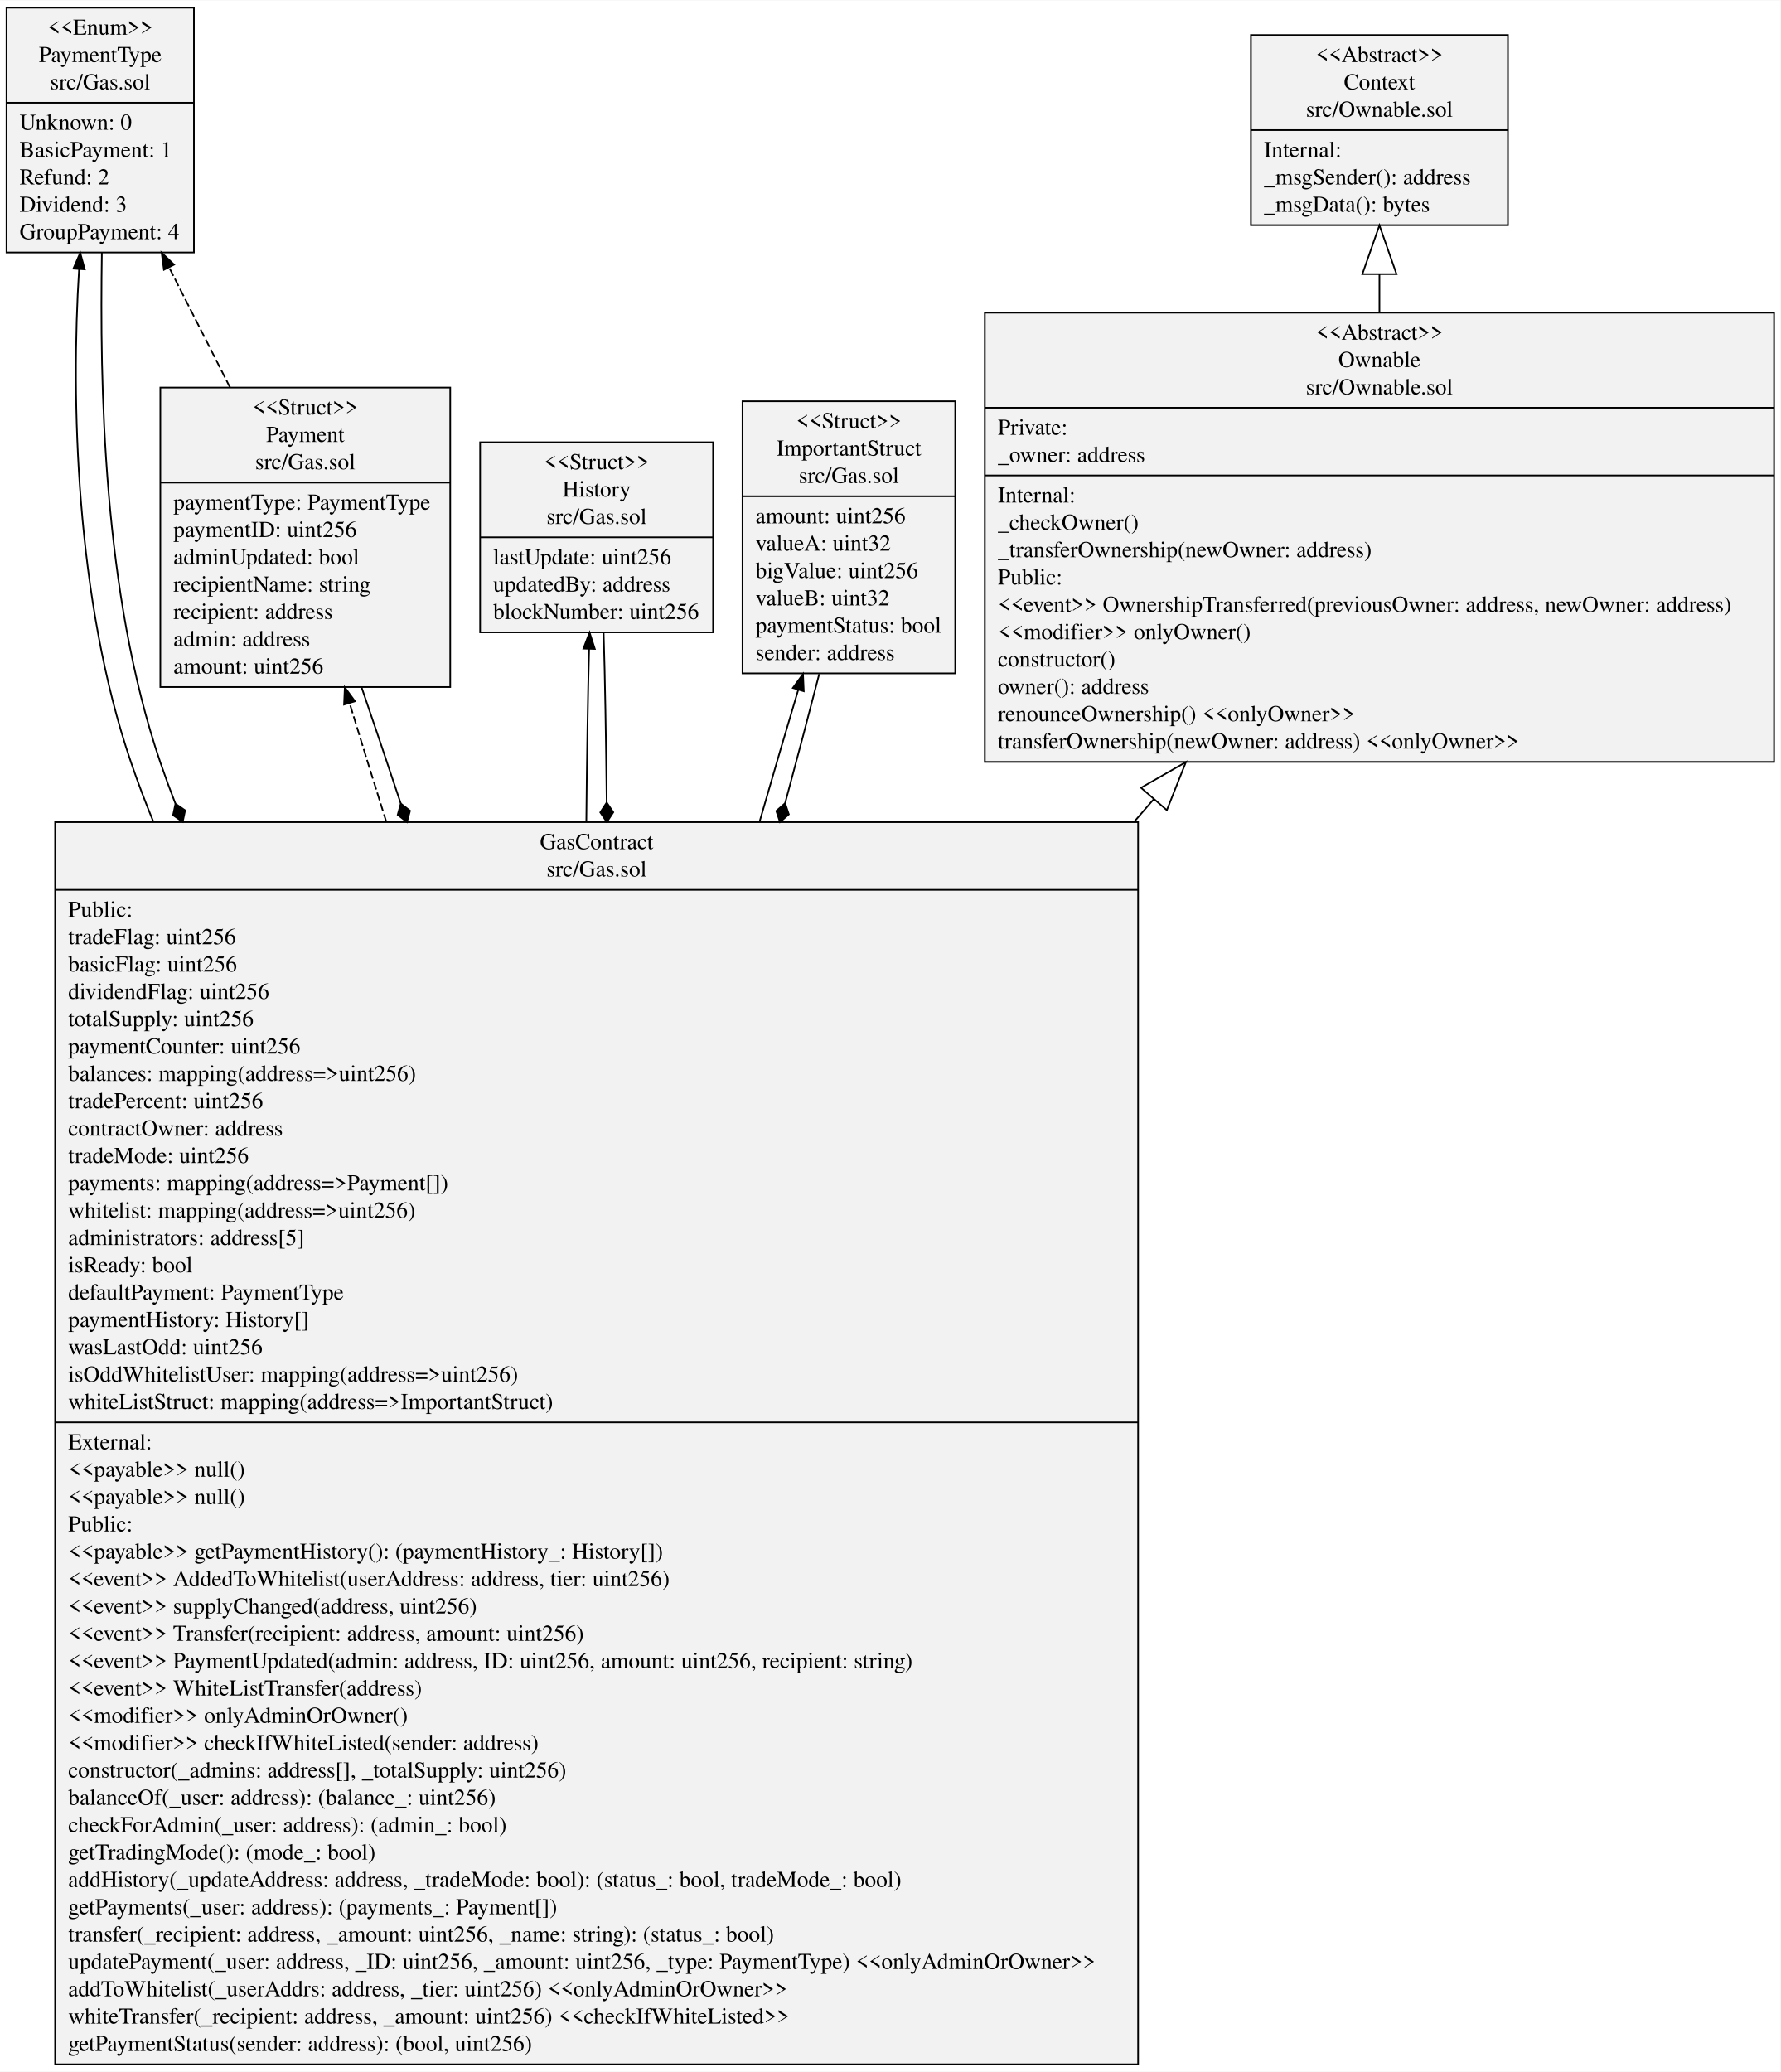
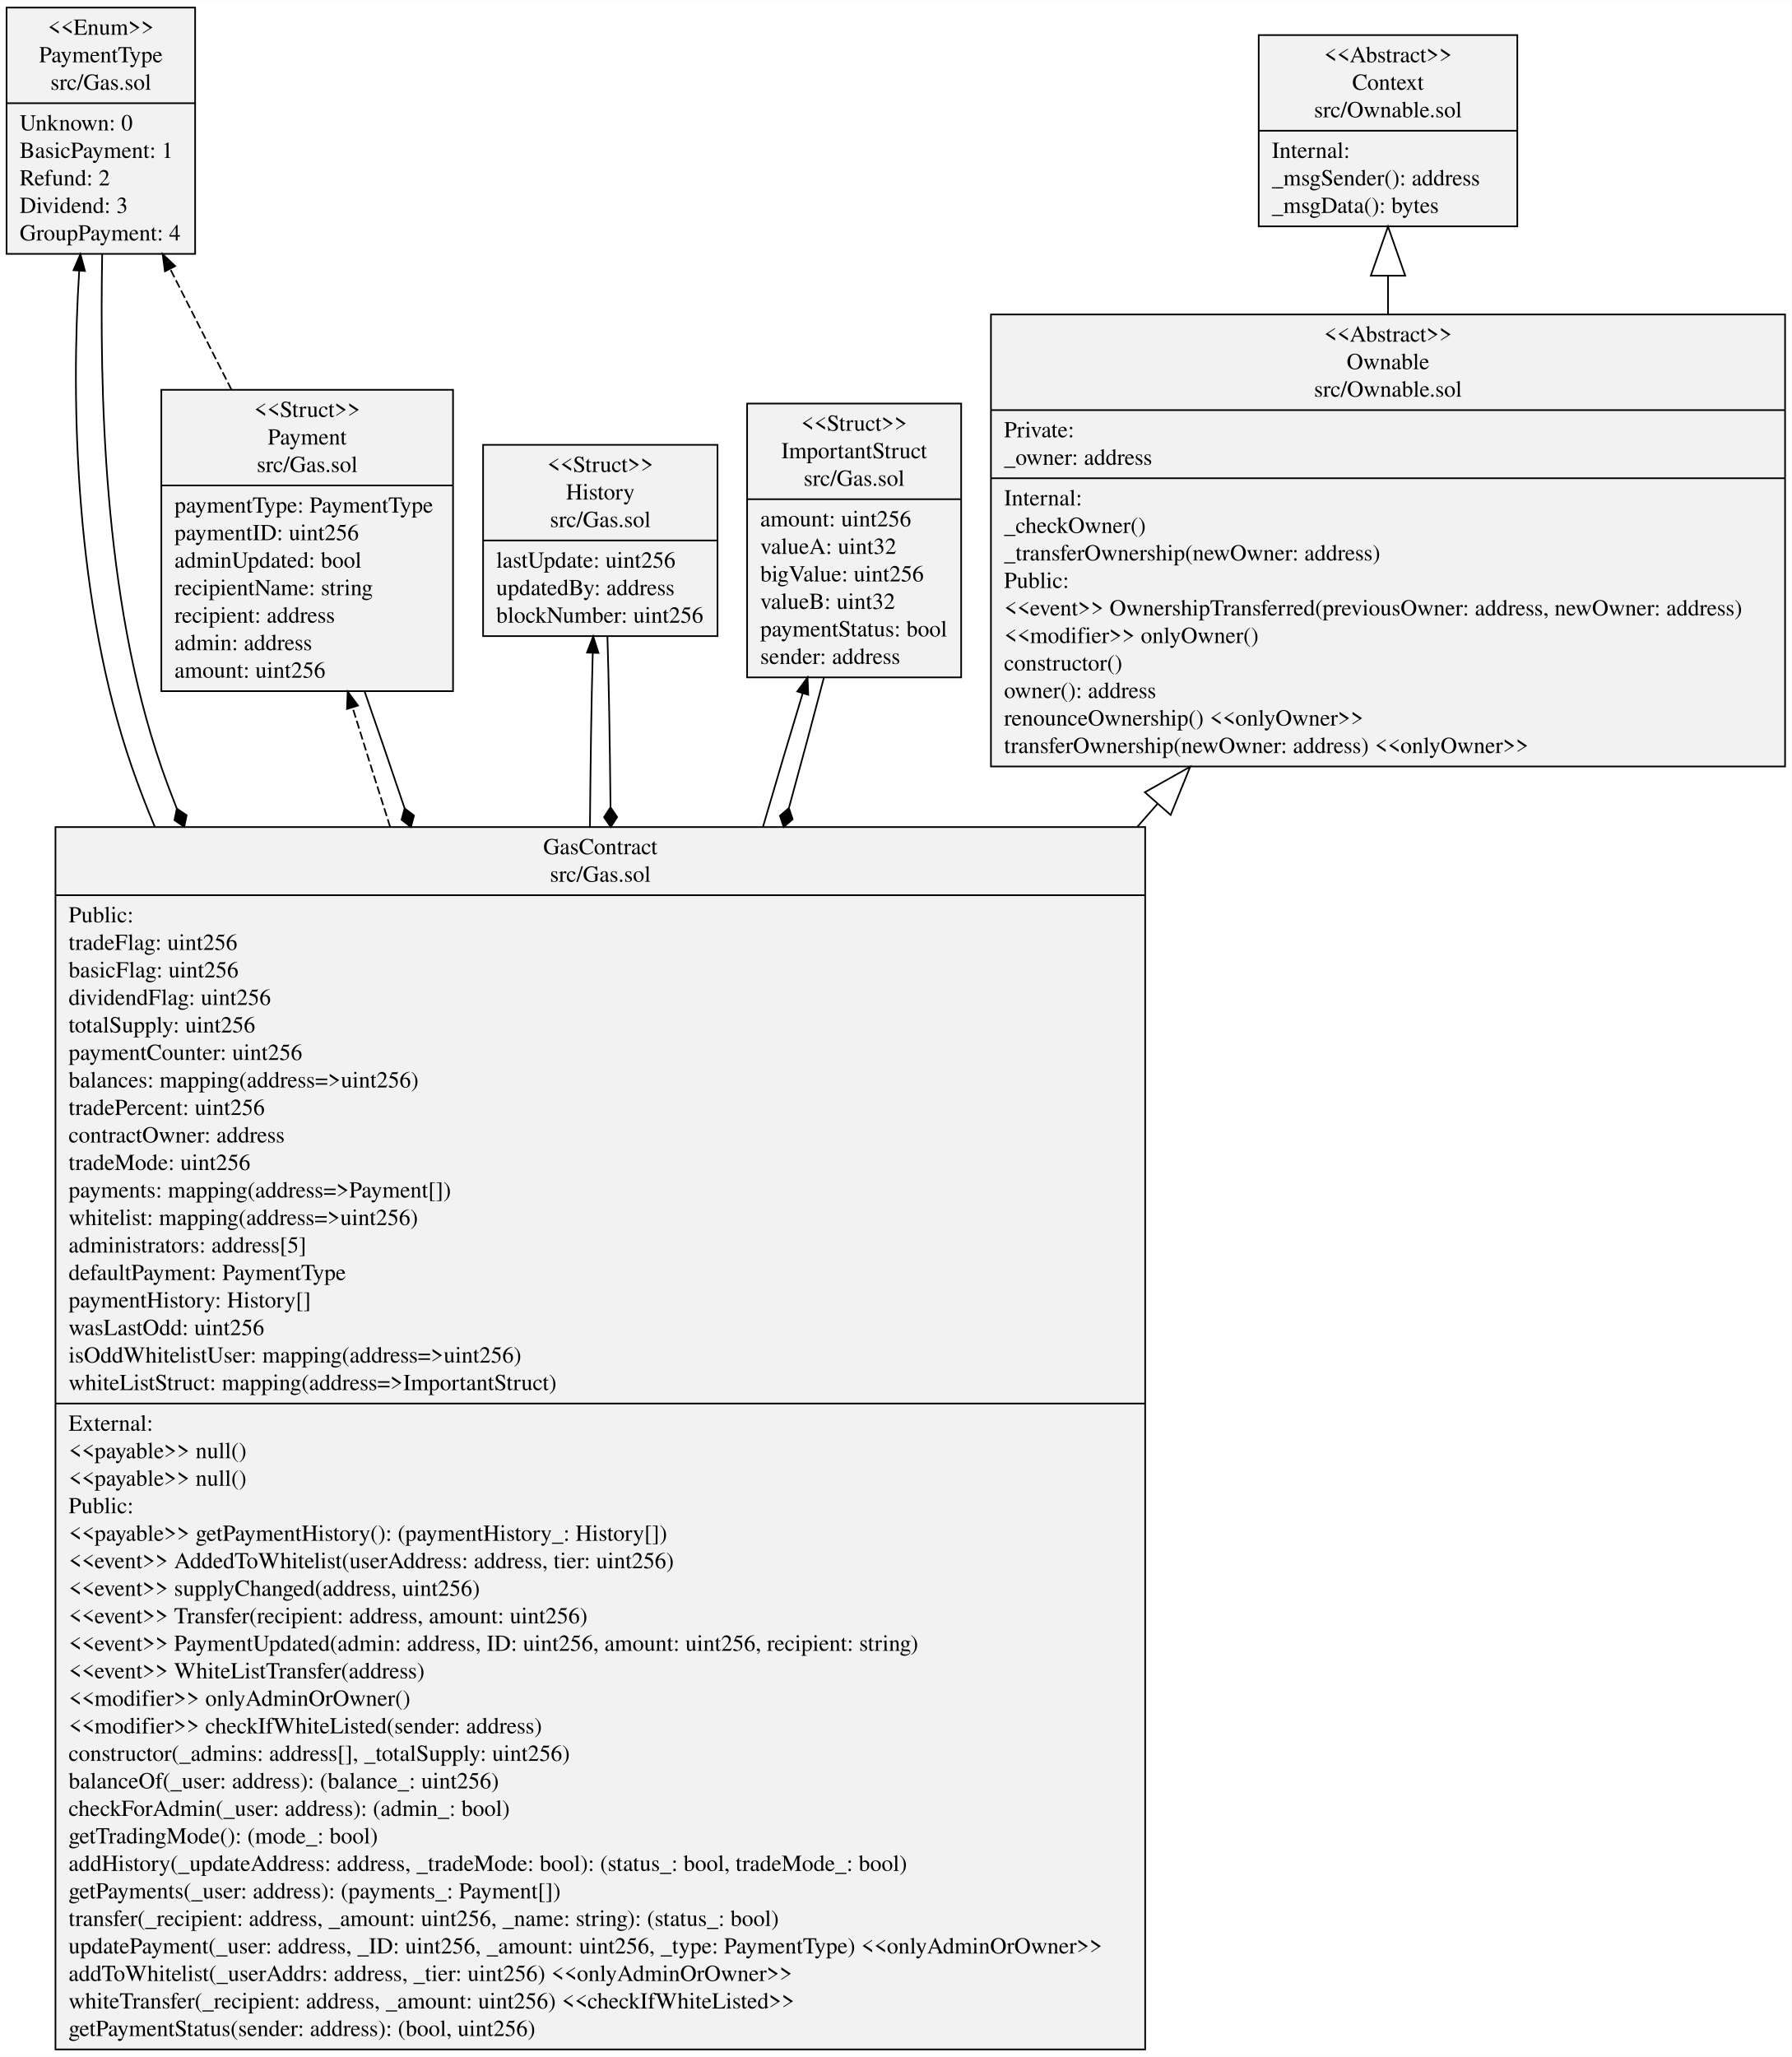
- <svg xmlns="http://www.w3.org/2000/svg" width="1094pt" height="1273pt" viewBox="0.00 0.00 1094.04 1272.60">
-   <g id="graph0" class="graph" transform="scale(1 1) rotate(0) translate(4 1268.6)">
-     <polygon fill="white" stroke="transparent" points="-4,4 -4,-1268.6 1090.04,-1268.6 1090.04,4 -4,4" />
+ <svg xmlns="http://www.w3.org/2000/svg" width="1094pt" height="1256pt" viewBox="0.00 0.00 1094.04 1255.80">
+   <g id="graph0" class="graph" transform="scale(1 1) rotate(0) translate(4 1251.8)">
+     <polygon fill="white" stroke="transparent" points="-4,4 -4,-1251.8 1090.04,-1251.8 1090.04,4 -4,4" />
    <g id="node1" class="node">
-       <polygon fill="#f2f2f2" stroke="black" points="29.87,-0.5 29.87,-763.7 695.29,-763.7 695.29,-0.5 29.87,-0.5" />
-       <text text-anchor="middle" x="362.58" y="-747.1" font-family="Times,serif" font-size="14.00">GasContract</text>
-       <text text-anchor="middle" x="362.58" y="-730.3" font-family="Times,serif" font-size="14.00">src/Gas.sol</text>
-       <polyline fill="none" stroke="black" points="29.87,-722.1 695.29,-722.1 " />
-       <text text-anchor="start" x="37.87" y="-705.5" font-family="Times,serif" font-size="14.00">Public:</text>
-       <text text-anchor="start" x="37.87" y="-688.7" font-family="Times,serif" font-size="14.00">   tradeFlag: uint256</text>
-       <text text-anchor="start" x="37.87" y="-671.9" font-family="Times,serif" font-size="14.00">   basicFlag: uint256</text>
-       <text text-anchor="start" x="37.87" y="-655.1" font-family="Times,serif" font-size="14.00">   dividendFlag: uint256</text>
-       <text text-anchor="start" x="37.87" y="-638.3" font-family="Times,serif" font-size="14.00">   totalSupply: uint256</text>
-       <text text-anchor="start" x="37.87" y="-621.5" font-family="Times,serif" font-size="14.00">   paymentCounter: uint256</text>
-       <text text-anchor="start" x="37.87" y="-604.7" font-family="Times,serif" font-size="14.00">   balances: mapping(address=&gt;uint256)</text>
-       <text text-anchor="start" x="37.87" y="-587.9" font-family="Times,serif" font-size="14.00">   tradePercent: uint256</text>
-       <text text-anchor="start" x="37.87" y="-571.1" font-family="Times,serif" font-size="14.00">   contractOwner: address</text>
-       <text text-anchor="start" x="37.87" y="-554.3" font-family="Times,serif" font-size="14.00">   tradeMode: uint256</text>
-       <text text-anchor="start" x="37.87" y="-537.5" font-family="Times,serif" font-size="14.00">   payments: mapping(address=&gt;Payment[])</text>
-       <text text-anchor="start" x="37.87" y="-520.7" font-family="Times,serif" font-size="14.00">   whitelist: mapping(address=&gt;uint256)</text>
-       <text text-anchor="start" x="37.87" y="-503.9" font-family="Times,serif" font-size="14.00">   administrators: address[5]</text>
-       <text text-anchor="start" x="37.87" y="-487.1" font-family="Times,serif" font-size="14.00">   isReady: bool</text>
+       <polygon fill="#f2f2f2" stroke="black" points="29.87,-0.5 29.87,-746.9 695.29,-746.9 695.29,-0.5 29.87,-0.5" />
+       <text text-anchor="middle" x="362.58" y="-730.3" font-family="Times,serif" font-size="14.00">GasContract</text>
+       <text text-anchor="middle" x="362.58" y="-713.5" font-family="Times,serif" font-size="14.00">src/Gas.sol</text>
+       <polyline fill="none" stroke="black" points="29.87,-705.3 695.29,-705.3 " />
+       <text text-anchor="start" x="37.87" y="-688.7" font-family="Times,serif" font-size="14.00">Public:</text>
+       <text text-anchor="start" x="37.87" y="-671.9" font-family="Times,serif" font-size="14.00">   tradeFlag: uint256</text>
+       <text text-anchor="start" x="37.87" y="-655.1" font-family="Times,serif" font-size="14.00">   basicFlag: uint256</text>
+       <text text-anchor="start" x="37.87" y="-638.3" font-family="Times,serif" font-size="14.00">   dividendFlag: uint256</text>
+       <text text-anchor="start" x="37.87" y="-621.5" font-family="Times,serif" font-size="14.00">   totalSupply: uint256</text>
+       <text text-anchor="start" x="37.87" y="-604.7" font-family="Times,serif" font-size="14.00">   paymentCounter: uint256</text>
+       <text text-anchor="start" x="37.87" y="-587.9" font-family="Times,serif" font-size="14.00">   balances: mapping(address=&gt;uint256)</text>
+       <text text-anchor="start" x="37.87" y="-571.1" font-family="Times,serif" font-size="14.00">   tradePercent: uint256</text>
+       <text text-anchor="start" x="37.87" y="-554.3" font-family="Times,serif" font-size="14.00">   contractOwner: address</text>
+       <text text-anchor="start" x="37.87" y="-537.5" font-family="Times,serif" font-size="14.00">   tradeMode: uint256</text>
+       <text text-anchor="start" x="37.87" y="-520.7" font-family="Times,serif" font-size="14.00">   payments: mapping(address=&gt;Payment[])</text>
+       <text text-anchor="start" x="37.87" y="-503.9" font-family="Times,serif" font-size="14.00">   whitelist: mapping(address=&gt;uint256)</text>
+       <text text-anchor="start" x="37.87" y="-487.1" font-family="Times,serif" font-size="14.00">   administrators: address[5]</text>
      <text text-anchor="start" x="37.87" y="-470.3" font-family="Times,serif" font-size="14.00">   defaultPayment: PaymentType</text>
      <text text-anchor="start" x="37.87" y="-453.5" font-family="Times,serif" font-size="14.00">   paymentHistory: History[]</text>
      <text text-anchor="start" x="37.87" y="-436.7" font-family="Times,serif" font-size="14.00">   wasLastOdd: uint256</text>
      <text text-anchor="start" x="37.87" y="-419.9" font-family="Times,serif" font-size="14.00">   isOddWhitelistUser: mapping(address=&gt;uint256)</text>
      <text text-anchor="start" x="37.87" y="-403.1" font-family="Times,serif" font-size="14.00">   whiteListStruct: mapping(address=&gt;ImportantStruct)</text>
      <polyline fill="none" stroke="black" points="29.87,-394.9 695.29,-394.9 " />
      <text text-anchor="start" x="37.87" y="-378.3" font-family="Times,serif" font-size="14.00">External:</text>
      <text text-anchor="start" x="37.87" y="-361.5" font-family="Times,serif" font-size="14.00">    &lt;&lt;payable&gt;&gt; null()</text>
      <text text-anchor="start" x="37.87" y="-344.7" font-family="Times,serif" font-size="14.00">    &lt;&lt;payable&gt;&gt; null()</text>
      <text text-anchor="start" x="37.87" y="-327.9" font-family="Times,serif" font-size="14.00">Public:</text>
      <text text-anchor="start" x="37.87" y="-311.1" font-family="Times,serif" font-size="14.00">    &lt;&lt;payable&gt;&gt; getPaymentHistory(): (paymentHistory_: History[])</text>
      <text text-anchor="start" x="37.87" y="-294.3" font-family="Times,serif" font-size="14.00">    &lt;&lt;event&gt;&gt; AddedToWhitelist(userAddress: address, tier: uint256)</text>
      <text text-anchor="start" x="37.87" y="-277.5" font-family="Times,serif" font-size="14.00">    &lt;&lt;event&gt;&gt; supplyChanged(address, uint256)</text>
      <text text-anchor="start" x="37.87" y="-260.7" font-family="Times,serif" font-size="14.00">    &lt;&lt;event&gt;&gt; Transfer(recipient: address, amount: uint256)</text>
      <text text-anchor="start" x="37.87" y="-243.9" font-family="Times,serif" font-size="14.00">    &lt;&lt;event&gt;&gt; PaymentUpdated(admin: address, ID: uint256, amount: uint256, recipient: string)</text>
      <text text-anchor="start" x="37.87" y="-227.1" font-family="Times,serif" font-size="14.00">    &lt;&lt;event&gt;&gt; WhiteListTransfer(address)</text>
      <text text-anchor="start" x="37.87" y="-210.3" font-family="Times,serif" font-size="14.00">    &lt;&lt;modifier&gt;&gt; onlyAdminOrOwner()</text>
      <text text-anchor="start" x="37.87" y="-193.5" font-family="Times,serif" font-size="14.00">    &lt;&lt;modifier&gt;&gt; checkIfWhiteListed(sender: address)</text>
      <text text-anchor="start" x="37.87" y="-176.7" font-family="Times,serif" font-size="14.00">    constructor(_admins: address[], _totalSupply: uint256)</text>
      <text text-anchor="start" x="37.87" y="-159.9" font-family="Times,serif" font-size="14.00">    balanceOf(_user: address): (balance_: uint256)</text>
      <text text-anchor="start" x="37.87" y="-143.1" font-family="Times,serif" font-size="14.00">    checkForAdmin(_user: address): (admin_: bool)</text>
      <text text-anchor="start" x="37.87" y="-126.3" font-family="Times,serif" font-size="14.00">    getTradingMode(): (mode_: bool)</text>
      <text text-anchor="start" x="37.87" y="-109.5" font-family="Times,serif" font-size="14.00">    addHistory(_updateAddress: address, _tradeMode: bool): (status_: bool, tradeMode_: bool)</text>
      <text text-anchor="start" x="37.87" y="-92.7" font-family="Times,serif" font-size="14.00">    getPayments(_user: address): (payments_: Payment[])</text>
      <text text-anchor="start" x="37.87" y="-75.9" font-family="Times,serif" font-size="14.00">    transfer(_recipient: address, _amount: uint256, _name: string): (status_: bool)</text>
      <text text-anchor="start" x="37.87" y="-59.1" font-family="Times,serif" font-size="14.00">    updatePayment(_user: address, _ID: uint256, _amount: uint256, _type: PaymentType) &lt;&lt;onlyAdminOrOwner&gt;&gt;</text>
      <text text-anchor="start" x="37.87" y="-42.3" font-family="Times,serif" font-size="14.00">    addToWhitelist(_userAddrs: address, _tier: uint256) &lt;&lt;onlyAdminOrOwner&gt;&gt;</text>
      <text text-anchor="start" x="37.87" y="-25.5" font-family="Times,serif" font-size="14.00">    whiteTransfer(_recipient: address, _amount: uint256) &lt;&lt;checkIfWhiteListed&gt;&gt;</text>
      <text text-anchor="start" x="37.87" y="-8.7" font-family="Times,serif" font-size="14.00">    getPaymentStatus(sender: address): (bool, uint256)</text>
    </g>
    <g id="node2" class="node">
-       <polygon fill="#f2f2f2" stroke="black" points="0,-1113.7 0,-1264.1 115.16,-1264.1 115.16,-1113.7 0,-1113.7" />
-       <text text-anchor="middle" x="57.58" y="-1247.5" font-family="Times,serif" font-size="14.00">&lt;&lt;Enum&gt;&gt;</text>
-       <text text-anchor="middle" x="57.58" y="-1230.7" font-family="Times,serif" font-size="14.00">PaymentType</text>
-       <text text-anchor="middle" x="57.58" y="-1213.9" font-family="Times,serif" font-size="14.00">src/Gas.sol</text>
-       <polyline fill="none" stroke="black" points="0,-1205.7 115.16,-1205.7 " />
-       <text text-anchor="start" x="8" y="-1189.1" font-family="Times,serif" font-size="14.00">Unknown: 0</text>
-       <text text-anchor="start" x="8" y="-1172.3" font-family="Times,serif" font-size="14.00">BasicPayment: 1</text>
-       <text text-anchor="start" x="8" y="-1155.5" font-family="Times,serif" font-size="14.00">Refund: 2</text>
-       <text text-anchor="start" x="8" y="-1138.7" font-family="Times,serif" font-size="14.00">Dividend: 3</text>
-       <text text-anchor="start" x="8" y="-1121.9" font-family="Times,serif" font-size="14.00">GroupPayment: 4</text>
+       <polygon fill="#f2f2f2" stroke="black" points="0,-1096.9 0,-1247.3 115.16,-1247.3 115.16,-1096.9 0,-1096.9" />
+       <text text-anchor="middle" x="57.58" y="-1230.7" font-family="Times,serif" font-size="14.00">&lt;&lt;Enum&gt;&gt;</text>
+       <text text-anchor="middle" x="57.58" y="-1213.9" font-family="Times,serif" font-size="14.00">PaymentType</text>
+       <text text-anchor="middle" x="57.58" y="-1197.1" font-family="Times,serif" font-size="14.00">src/Gas.sol</text>
+       <polyline fill="none" stroke="black" points="0,-1188.9 115.16,-1188.9 " />
+       <text text-anchor="start" x="8" y="-1172.3" font-family="Times,serif" font-size="14.00">Unknown: 0</text>
+       <text text-anchor="start" x="8" y="-1155.5" font-family="Times,serif" font-size="14.00">BasicPayment: 1</text>
+       <text text-anchor="start" x="8" y="-1138.7" font-family="Times,serif" font-size="14.00">Refund: 2</text>
+       <text text-anchor="start" x="8" y="-1121.9" font-family="Times,serif" font-size="14.00">Dividend: 3</text>
+       <text text-anchor="start" x="8" y="-1105.1" font-family="Times,serif" font-size="14.00">GroupPayment: 4</text>
    </g>
    <g id="edge6" class="edge">
-       <path fill="none" stroke="black" d="M90.27,-763.88C85.31,-775.95 80.72,-788.07 76.58,-800.2 42.37,-900.33 39.56,-1023.24 44.59,-1103.47" />
-       <polygon fill="black" stroke="black" points="41.1,-1103.78 45.28,-1113.52 48.09,-1103.31 41.1,-1103.78" />
+       <path fill="none" stroke="black" d="M90.52,-747.06C85.46,-759.13 80.79,-771.25 76.58,-783.4 41.9,-883.37 39.2,-1006.32 44.38,-1086.6" />
+       <polygon fill="black" stroke="black" points="40.89,-1086.93 45.09,-1096.66 47.88,-1086.44 40.89,-1086.93" />
    </g>
    <g id="node3" class="node">
-       <polygon fill="#f2f2f2" stroke="black" points="94.52,-846.7 94.52,-1030.7 272.64,-1030.7 272.64,-846.7 94.52,-846.7" />
-       <text text-anchor="middle" x="183.58" y="-1014.1" font-family="Times,serif" font-size="14.00">&lt;&lt;Struct&gt;&gt;</text>
-       <text text-anchor="middle" x="183.58" y="-997.3" font-family="Times,serif" font-size="14.00">Payment</text>
-       <text text-anchor="middle" x="183.58" y="-980.5" font-family="Times,serif" font-size="14.00">src/Gas.sol</text>
-       <polyline fill="none" stroke="black" points="94.52,-972.3 272.64,-972.3 " />
-       <text text-anchor="start" x="102.52" y="-955.7" font-family="Times,serif" font-size="14.00">paymentType: PaymentType</text>
-       <text text-anchor="start" x="102.52" y="-938.9" font-family="Times,serif" font-size="14.00">paymentID: uint256</text>
-       <text text-anchor="start" x="102.52" y="-922.1" font-family="Times,serif" font-size="14.00">adminUpdated: bool</text>
-       <text text-anchor="start" x="102.52" y="-905.3" font-family="Times,serif" font-size="14.00">recipientName: string</text>
-       <text text-anchor="start" x="102.52" y="-888.5" font-family="Times,serif" font-size="14.00">recipient: address</text>
-       <text text-anchor="start" x="102.52" y="-871.7" font-family="Times,serif" font-size="14.00">admin: address</text>
-       <text text-anchor="start" x="102.52" y="-854.9" font-family="Times,serif" font-size="14.00">amount: uint256</text>
+       <polygon fill="#f2f2f2" stroke="black" points="94.52,-829.9 94.52,-1013.9 272.64,-1013.9 272.64,-829.9 94.52,-829.9" />
+       <text text-anchor="middle" x="183.58" y="-997.3" font-family="Times,serif" font-size="14.00">&lt;&lt;Struct&gt;&gt;</text>
+       <text text-anchor="middle" x="183.58" y="-980.5" font-family="Times,serif" font-size="14.00">Payment</text>
+       <text text-anchor="middle" x="183.58" y="-963.7" font-family="Times,serif" font-size="14.00">src/Gas.sol</text>
+       <polyline fill="none" stroke="black" points="94.52,-955.5 272.64,-955.5 " />
+       <text text-anchor="start" x="102.52" y="-938.9" font-family="Times,serif" font-size="14.00">paymentType: PaymentType</text>
+       <text text-anchor="start" x="102.52" y="-922.1" font-family="Times,serif" font-size="14.00">paymentID: uint256</text>
+       <text text-anchor="start" x="102.52" y="-905.3" font-family="Times,serif" font-size="14.00">adminUpdated: bool</text>
+       <text text-anchor="start" x="102.52" y="-888.5" font-family="Times,serif" font-size="14.00">recipientName: string</text>
+       <text text-anchor="start" x="102.52" y="-871.7" font-family="Times,serif" font-size="14.00">recipient: address</text>
+       <text text-anchor="start" x="102.52" y="-854.9" font-family="Times,serif" font-size="14.00">admin: address</text>
+       <text text-anchor="start" x="102.52" y="-838.1" font-family="Times,serif" font-size="14.00">amount: uint256</text>
    </g>
    <g id="edge9" class="edge">
-       <path fill="none" stroke="black" stroke-dasharray="5,2" d="M233.41,-763.74C225.19,-789.92 217.52,-814.67 210.78,-836.84" />
-       <polygon fill="black" stroke="black" points="207.4,-835.92 207.85,-846.51 214.1,-837.96 207.4,-835.92" />
+       <path fill="none" stroke="black" stroke-dasharray="5,2" d="M234.25,-746.95C225.91,-773.07 218.13,-797.78 211.28,-819.94" />
+       <polygon fill="black" stroke="black" points="207.91,-819.02 208.31,-829.61 214.6,-821.09 207.91,-819.02" />
    </g>
    <g id="node4" class="node">
-       <polygon fill="#f2f2f2" stroke="black" points="291,-880.3 291,-997.1 434.15,-997.1 434.15,-880.3 291,-880.3" />
-       <text text-anchor="middle" x="362.58" y="-980.5" font-family="Times,serif" font-size="14.00">&lt;&lt;Struct&gt;&gt;</text>
-       <text text-anchor="middle" x="362.58" y="-963.7" font-family="Times,serif" font-size="14.00">History</text>
-       <text text-anchor="middle" x="362.58" y="-946.9" font-family="Times,serif" font-size="14.00">src/Gas.sol</text>
-       <polyline fill="none" stroke="black" points="291,-938.7 434.15,-938.7 " />
-       <text text-anchor="start" x="299" y="-922.1" font-family="Times,serif" font-size="14.00">lastUpdate: uint256</text>
-       <text text-anchor="start" x="299" y="-905.3" font-family="Times,serif" font-size="14.00">updatedBy: address</text>
-       <text text-anchor="start" x="299" y="-888.5" font-family="Times,serif" font-size="14.00">blockNumber: uint256</text>
+       <polygon fill="#f2f2f2" stroke="black" points="291,-863.5 291,-980.3 434.15,-980.3 434.15,-863.5 291,-863.5" />
+       <text text-anchor="middle" x="362.58" y="-963.7" font-family="Times,serif" font-size="14.00">&lt;&lt;Struct&gt;&gt;</text>
+       <text text-anchor="middle" x="362.58" y="-946.9" font-family="Times,serif" font-size="14.00">History</text>
+       <text text-anchor="middle" x="362.58" y="-930.1" font-family="Times,serif" font-size="14.00">src/Gas.sol</text>
+       <polyline fill="none" stroke="black" points="291,-921.9 434.15,-921.9 " />
+       <text text-anchor="start" x="299" y="-905.3" font-family="Times,serif" font-size="14.00">lastUpdate: uint256</text>
+       <text text-anchor="start" x="299" y="-888.5" font-family="Times,serif" font-size="14.00">updatedBy: address</text>
+       <text text-anchor="start" x="299" y="-871.7" font-family="Times,serif" font-size="14.00">blockNumber: uint256</text>
    </g>
    <g id="edge7" class="edge">
-       <path fill="none" stroke="black" d="M356.26,-763.74C356.62,-803.98 357.19,-840.84 357.98,-870.16" />
-       <polygon fill="black" stroke="black" points="354.48,-870.32 358.26,-880.21 361.48,-870.12 354.48,-870.32" />
+       <path fill="none" stroke="black" d="M356.24,-746.95C356.59,-787.09 357.16,-823.93 357.95,-853.27" />
+       <polygon fill="black" stroke="black" points="354.45,-853.43 358.23,-863.32 361.45,-853.23 354.45,-853.43" />
    </g>
    <g id="node5" class="node">
-       <polygon fill="#f2f2f2" stroke="black" points="452.22,-855.1 452.22,-1022.3 582.93,-1022.3 582.93,-855.1 452.22,-855.1" />
-       <text text-anchor="middle" x="517.58" y="-1005.7" font-family="Times,serif" font-size="14.00">&lt;&lt;Struct&gt;&gt;</text>
-       <text text-anchor="middle" x="517.58" y="-988.9" font-family="Times,serif" font-size="14.00">ImportantStruct</text>
-       <text text-anchor="middle" x="517.58" y="-972.1" font-family="Times,serif" font-size="14.00">src/Gas.sol</text>
-       <polyline fill="none" stroke="black" points="452.22,-963.9 582.93,-963.9 " />
-       <text text-anchor="start" x="460.22" y="-947.3" font-family="Times,serif" font-size="14.00">amount: uint256</text>
-       <text text-anchor="start" x="460.22" y="-930.5" font-family="Times,serif" font-size="14.00">valueA: uint32</text>
-       <text text-anchor="start" x="460.22" y="-913.7" font-family="Times,serif" font-size="14.00">bigValue: uint256</text>
-       <text text-anchor="start" x="460.22" y="-896.9" font-family="Times,serif" font-size="14.00">valueB: uint32</text>
-       <text text-anchor="start" x="460.22" y="-880.1" font-family="Times,serif" font-size="14.00">paymentStatus: bool</text>
-       <text text-anchor="start" x="460.22" y="-863.3" font-family="Times,serif" font-size="14.00">sender: address</text>
+       <polygon fill="#f2f2f2" stroke="black" points="452.22,-838.3 452.22,-1005.5 582.93,-1005.5 582.93,-838.3 452.22,-838.3" />
+       <text text-anchor="middle" x="517.58" y="-988.9" font-family="Times,serif" font-size="14.00">&lt;&lt;Struct&gt;&gt;</text>
+       <text text-anchor="middle" x="517.58" y="-972.1" font-family="Times,serif" font-size="14.00">ImportantStruct</text>
+       <text text-anchor="middle" x="517.58" y="-955.3" font-family="Times,serif" font-size="14.00">src/Gas.sol</text>
+       <polyline fill="none" stroke="black" points="452.22,-947.1 582.93,-947.1 " />
+       <text text-anchor="start" x="460.22" y="-930.5" font-family="Times,serif" font-size="14.00">amount: uint256</text>
+       <text text-anchor="start" x="460.22" y="-913.7" font-family="Times,serif" font-size="14.00">valueA: uint32</text>
+       <text text-anchor="start" x="460.22" y="-896.9" font-family="Times,serif" font-size="14.00">bigValue: uint256</text>
+       <text text-anchor="start" x="460.22" y="-880.1" font-family="Times,serif" font-size="14.00">valueB: uint32</text>
+       <text text-anchor="start" x="460.22" y="-863.3" font-family="Times,serif" font-size="14.00">paymentStatus: bool</text>
+       <text text-anchor="start" x="460.22" y="-846.5" font-family="Times,serif" font-size="14.00">sender: address</text>
    </g>
    <g id="edge8" class="edge">
-       <path fill="none" stroke="black" d="M462.65,-763.74C471.12,-793.15 479.21,-820.74 486.45,-844.91" />
-       <polygon fill="black" stroke="black" points="483.17,-846.14 489.4,-854.71 489.87,-844.12 483.17,-846.14" />
+       <path fill="none" stroke="black" d="M461.88,-746.95C470.5,-776.45 478.74,-804.16 486.12,-828.43" />
+       <polygon fill="black" stroke="black" points="482.85,-829.71 489.12,-838.25 489.55,-827.67 482.85,-829.71" />
    </g>
    <g id="node7" class="node">
-       <polygon fill="#f2f2f2" stroke="black" points="601.11,-800.7 601.11,-1076.7 1086.04,-1076.7 1086.04,-800.7 601.11,-800.7" />
-       <text text-anchor="middle" x="843.58" y="-1060.1" font-family="Times,serif" font-size="14.00">&lt;&lt;Abstract&gt;&gt;</text>
-       <text text-anchor="middle" x="843.58" y="-1043.3" font-family="Times,serif" font-size="14.00">Ownable</text>
-       <text text-anchor="middle" x="843.58" y="-1026.5" font-family="Times,serif" font-size="14.00">src/Ownable.sol</text>
-       <polyline fill="none" stroke="black" points="601.11,-1018.3 1086.04,-1018.3 " />
-       <text text-anchor="start" x="609.11" y="-1001.7" font-family="Times,serif" font-size="14.00">Private:</text>
-       <text text-anchor="start" x="609.11" y="-984.9" font-family="Times,serif" font-size="14.00">   _owner: address</text>
-       <polyline fill="none" stroke="black" points="601.11,-976.7 1086.04,-976.7 " />
-       <text text-anchor="start" x="609.11" y="-960.1" font-family="Times,serif" font-size="14.00">Internal:</text>
-       <text text-anchor="start" x="609.11" y="-943.3" font-family="Times,serif" font-size="14.00">    _checkOwner()</text>
-       <text text-anchor="start" x="609.11" y="-926.5" font-family="Times,serif" font-size="14.00">    _transferOwnership(newOwner: address)</text>
-       <text text-anchor="start" x="609.11" y="-909.7" font-family="Times,serif" font-size="14.00">Public:</text>
-       <text text-anchor="start" x="609.11" y="-892.9" font-family="Times,serif" font-size="14.00">    &lt;&lt;event&gt;&gt; OwnershipTransferred(previousOwner: address, newOwner: address)</text>
-       <text text-anchor="start" x="609.11" y="-876.1" font-family="Times,serif" font-size="14.00">    &lt;&lt;modifier&gt;&gt; onlyOwner()</text>
-       <text text-anchor="start" x="609.11" y="-859.3" font-family="Times,serif" font-size="14.00">    constructor()</text>
-       <text text-anchor="start" x="609.11" y="-842.5" font-family="Times,serif" font-size="14.00">    owner(): address</text>
-       <text text-anchor="start" x="609.11" y="-825.7" font-family="Times,serif" font-size="14.00">    renounceOwnership() &lt;&lt;onlyOwner&gt;&gt;</text>
-       <text text-anchor="start" x="609.11" y="-808.9" font-family="Times,serif" font-size="14.00">    transferOwnership(newOwner: address) &lt;&lt;onlyOwner&gt;&gt;</text>
+       <polygon fill="#f2f2f2" stroke="black" points="601.11,-783.9 601.11,-1059.9 1086.04,-1059.9 1086.04,-783.9 601.11,-783.9" />
+       <text text-anchor="middle" x="843.58" y="-1043.3" font-family="Times,serif" font-size="14.00">&lt;&lt;Abstract&gt;&gt;</text>
+       <text text-anchor="middle" x="843.58" y="-1026.5" font-family="Times,serif" font-size="14.00">Ownable</text>
+       <text text-anchor="middle" x="843.58" y="-1009.7" font-family="Times,serif" font-size="14.00">src/Ownable.sol</text>
+       <polyline fill="none" stroke="black" points="601.11,-1001.5 1086.04,-1001.5 " />
+       <text text-anchor="start" x="609.11" y="-984.9" font-family="Times,serif" font-size="14.00">Private:</text>
+       <text text-anchor="start" x="609.11" y="-968.1" font-family="Times,serif" font-size="14.00">   _owner: address</text>
+       <polyline fill="none" stroke="black" points="601.11,-959.9 1086.04,-959.9 " />
+       <text text-anchor="start" x="609.11" y="-943.3" font-family="Times,serif" font-size="14.00">Internal:</text>
+       <text text-anchor="start" x="609.11" y="-926.5" font-family="Times,serif" font-size="14.00">    _checkOwner()</text>
+       <text text-anchor="start" x="609.11" y="-909.7" font-family="Times,serif" font-size="14.00">    _transferOwnership(newOwner: address)</text>
+       <text text-anchor="start" x="609.11" y="-892.9" font-family="Times,serif" font-size="14.00">Public:</text>
+       <text text-anchor="start" x="609.11" y="-876.1" font-family="Times,serif" font-size="14.00">    &lt;&lt;event&gt;&gt; OwnershipTransferred(previousOwner: address, newOwner: address)</text>
+       <text text-anchor="start" x="609.11" y="-859.3" font-family="Times,serif" font-size="14.00">    &lt;&lt;modifier&gt;&gt; onlyOwner()</text>
+       <text text-anchor="start" x="609.11" y="-842.5" font-family="Times,serif" font-size="14.00">    constructor()</text>
+       <text text-anchor="start" x="609.11" y="-825.7" font-family="Times,serif" font-size="14.00">    owner(): address</text>
+       <text text-anchor="start" x="609.11" y="-808.9" font-family="Times,serif" font-size="14.00">    renounceOwnership() &lt;&lt;onlyOwner&gt;&gt;</text>
+       <text text-anchor="start" x="609.11" y="-792.1" font-family="Times,serif" font-size="14.00">    transferOwnership(newOwner: address) &lt;&lt;onlyOwner&gt;&gt;</text>
    </g>
    <g id="edge5" class="edge">
-       <path fill="none" stroke="black" d="M692.71,-763.74C696.82,-768.49 700.9,-773.19 704.93,-777.84" />
-       <polygon fill="none" stroke="black" points="697.08,-784.82 724.67,-800.6 712.95,-771.06 697.08,-784.82" />
+       <path fill="none" stroke="black" d="M690.39,-746.95C694.57,-751.69 698.7,-756.38 702.78,-761.02" />
+       <polygon fill="none" stroke="black" points="695.08,-768.16 722.79,-783.74 710.84,-754.28 695.08,-768.16" />
    </g>
    <g id="edge1" class="edge">
-       <path fill="none" stroke="black" d="M58.59,-1113.52C57.38,-1033.8 58.91,-904.61 94.58,-800.2 97.43,-791.86 100.49,-783.52 103.73,-775.21" />
-       <polygon fill="black" stroke="black" points="103.81,-775.02 102.33,-767.96 108.27,-763.88 109.75,-770.94 103.81,-775.02" />
+       <path fill="none" stroke="black" d="M58.4,-1096.66C57.03,-1016.88 58.42,-887.64 94.58,-783.4 97.47,-775.05 100.59,-766.71 103.89,-758.39" />
+       <polygon fill="black" stroke="black" points="103.98,-758.17 102.55,-751.1 108.52,-747.06 109.95,-754.12 103.98,-758.17" />
    </g>
    <g id="edge2" class="edge">
-       <path fill="none" stroke="black" d="M218.17,-846.51C225.51,-825.12 233.65,-801 242.21,-775.27" />
-       <polygon fill="black" stroke="black" points="242.26,-775.13 240.35,-768.18 246.04,-763.74 247.94,-770.7 242.26,-775.13" />
+       <path fill="none" stroke="black" d="M218.68,-829.61C226.13,-808.23 234.38,-784.13 243.05,-758.45" />
+       <polygon fill="black" stroke="black" points="243.09,-758.32 241.21,-751.36 246.92,-746.95 248.8,-753.92 243.09,-758.32" />
    </g>
    <g id="edge10" class="edge">
-       <path fill="none" stroke="black" stroke-dasharray="5,2" d="M137.38,-1030.71C125.11,-1054.88 111.92,-1080.85 99.87,-1104.59" />
-       <polygon fill="black" stroke="black" points="96.72,-1103.06 95.31,-1113.57 102.96,-1106.23 96.72,-1103.06" />
+       <path fill="none" stroke="black" stroke-dasharray="5,2" d="M137.38,-1013.91C125.11,-1038.08 111.92,-1064.05 99.87,-1087.79" />
+       <polygon fill="black" stroke="black" points="96.72,-1086.26 95.31,-1096.77 102.96,-1089.43 96.72,-1086.26" />
    </g>
    <g id="edge3" class="edge">
-       <path fill="none" stroke="black" d="M366.89,-880.21C367.75,-852.24 368.37,-815.97 368.78,-775.76" />
-       <polygon fill="black" stroke="black" points="368.78,-775.74 364.84,-769.7 368.89,-763.74 372.84,-769.78 368.78,-775.74" />
+       <path fill="none" stroke="black" d="M366.92,-863.32C367.78,-835.39 368.4,-799.22 368.8,-759.2" />
+       <polygon fill="black" stroke="black" points="368.8,-758.95 364.86,-752.92 368.92,-746.95 372.86,-752.99 368.8,-758.95" />
    </g>
    <g id="edge4" class="edge">
-       <path fill="none" stroke="black" d="M499.36,-854.71C493.38,-831.41 486.24,-804.43 478.42,-775.4" />
-       <polygon fill="black" stroke="black" points="478.4,-775.33 472.98,-770.58 475.27,-763.74 480.7,-768.49 478.4,-775.33" />
+       <path fill="none" stroke="black" d="M499.13,-838.25C493.02,-814.87 485.74,-787.77 477.76,-758.65" />
+       <polygon fill="black" stroke="black" points="477.73,-758.52 472.28,-753.8 474.55,-746.95 480,-751.68 477.73,-758.52" />
    </g>
    <g id="node6" class="node">
-       <polygon fill="#f2f2f2" stroke="black" points="764.62,-1130.5 764.62,-1247.3 922.53,-1247.3 922.53,-1130.5 764.62,-1130.5" />
-       <text text-anchor="middle" x="843.58" y="-1230.7" font-family="Times,serif" font-size="14.00">&lt;&lt;Abstract&gt;&gt;</text>
-       <text text-anchor="middle" x="843.58" y="-1213.9" font-family="Times,serif" font-size="14.00">Context</text>
-       <text text-anchor="middle" x="843.58" y="-1197.1" font-family="Times,serif" font-size="14.00">src/Ownable.sol</text>
-       <polyline fill="none" stroke="black" points="764.62,-1188.9 922.53,-1188.9 " />
-       <text text-anchor="start" x="772.62" y="-1172.3" font-family="Times,serif" font-size="14.00">Internal:</text>
-       <text text-anchor="start" x="772.62" y="-1155.5" font-family="Times,serif" font-size="14.00">    _msgSender(): address</text>
-       <text text-anchor="start" x="772.62" y="-1138.7" font-family="Times,serif" font-size="14.00">    _msgData(): bytes</text>
+       <polygon fill="#f2f2f2" stroke="black" points="764.62,-1113.7 764.62,-1230.5 922.53,-1230.5 922.53,-1113.7 764.62,-1113.7" />
+       <text text-anchor="middle" x="843.58" y="-1213.9" font-family="Times,serif" font-size="14.00">&lt;&lt;Abstract&gt;&gt;</text>
+       <text text-anchor="middle" x="843.58" y="-1197.1" font-family="Times,serif" font-size="14.00">Context</text>
+       <text text-anchor="middle" x="843.58" y="-1180.3" font-family="Times,serif" font-size="14.00">src/Ownable.sol</text>
+       <polyline fill="none" stroke="black" points="764.62,-1172.1 922.53,-1172.1 " />
+       <text text-anchor="start" x="772.62" y="-1155.5" font-family="Times,serif" font-size="14.00">Internal:</text>
+       <text text-anchor="start" x="772.62" y="-1138.7" font-family="Times,serif" font-size="14.00">    _msgSender(): address</text>
+       <text text-anchor="start" x="772.62" y="-1121.9" font-family="Times,serif" font-size="14.00">    _msgData(): bytes</text>
    </g>
    <g id="edge11" class="edge">
-       <path fill="none" stroke="black" d="M843.58,-1076.87C843.58,-1084.81 843.58,-1092.69 843.58,-1100.36" />
-       <polygon fill="none" stroke="black" points="833.08,-1100.39 843.58,-1130.39 854.08,-1100.39 833.08,-1100.39" />
+       <path fill="none" stroke="black" d="M843.58,-1060.07C843.58,-1068.01 843.58,-1075.89 843.58,-1083.56" />
+       <polygon fill="none" stroke="black" points="833.08,-1083.59 843.58,-1113.59 854.08,-1083.59 833.08,-1083.59" />
    </g>
  </g>
</svg>
